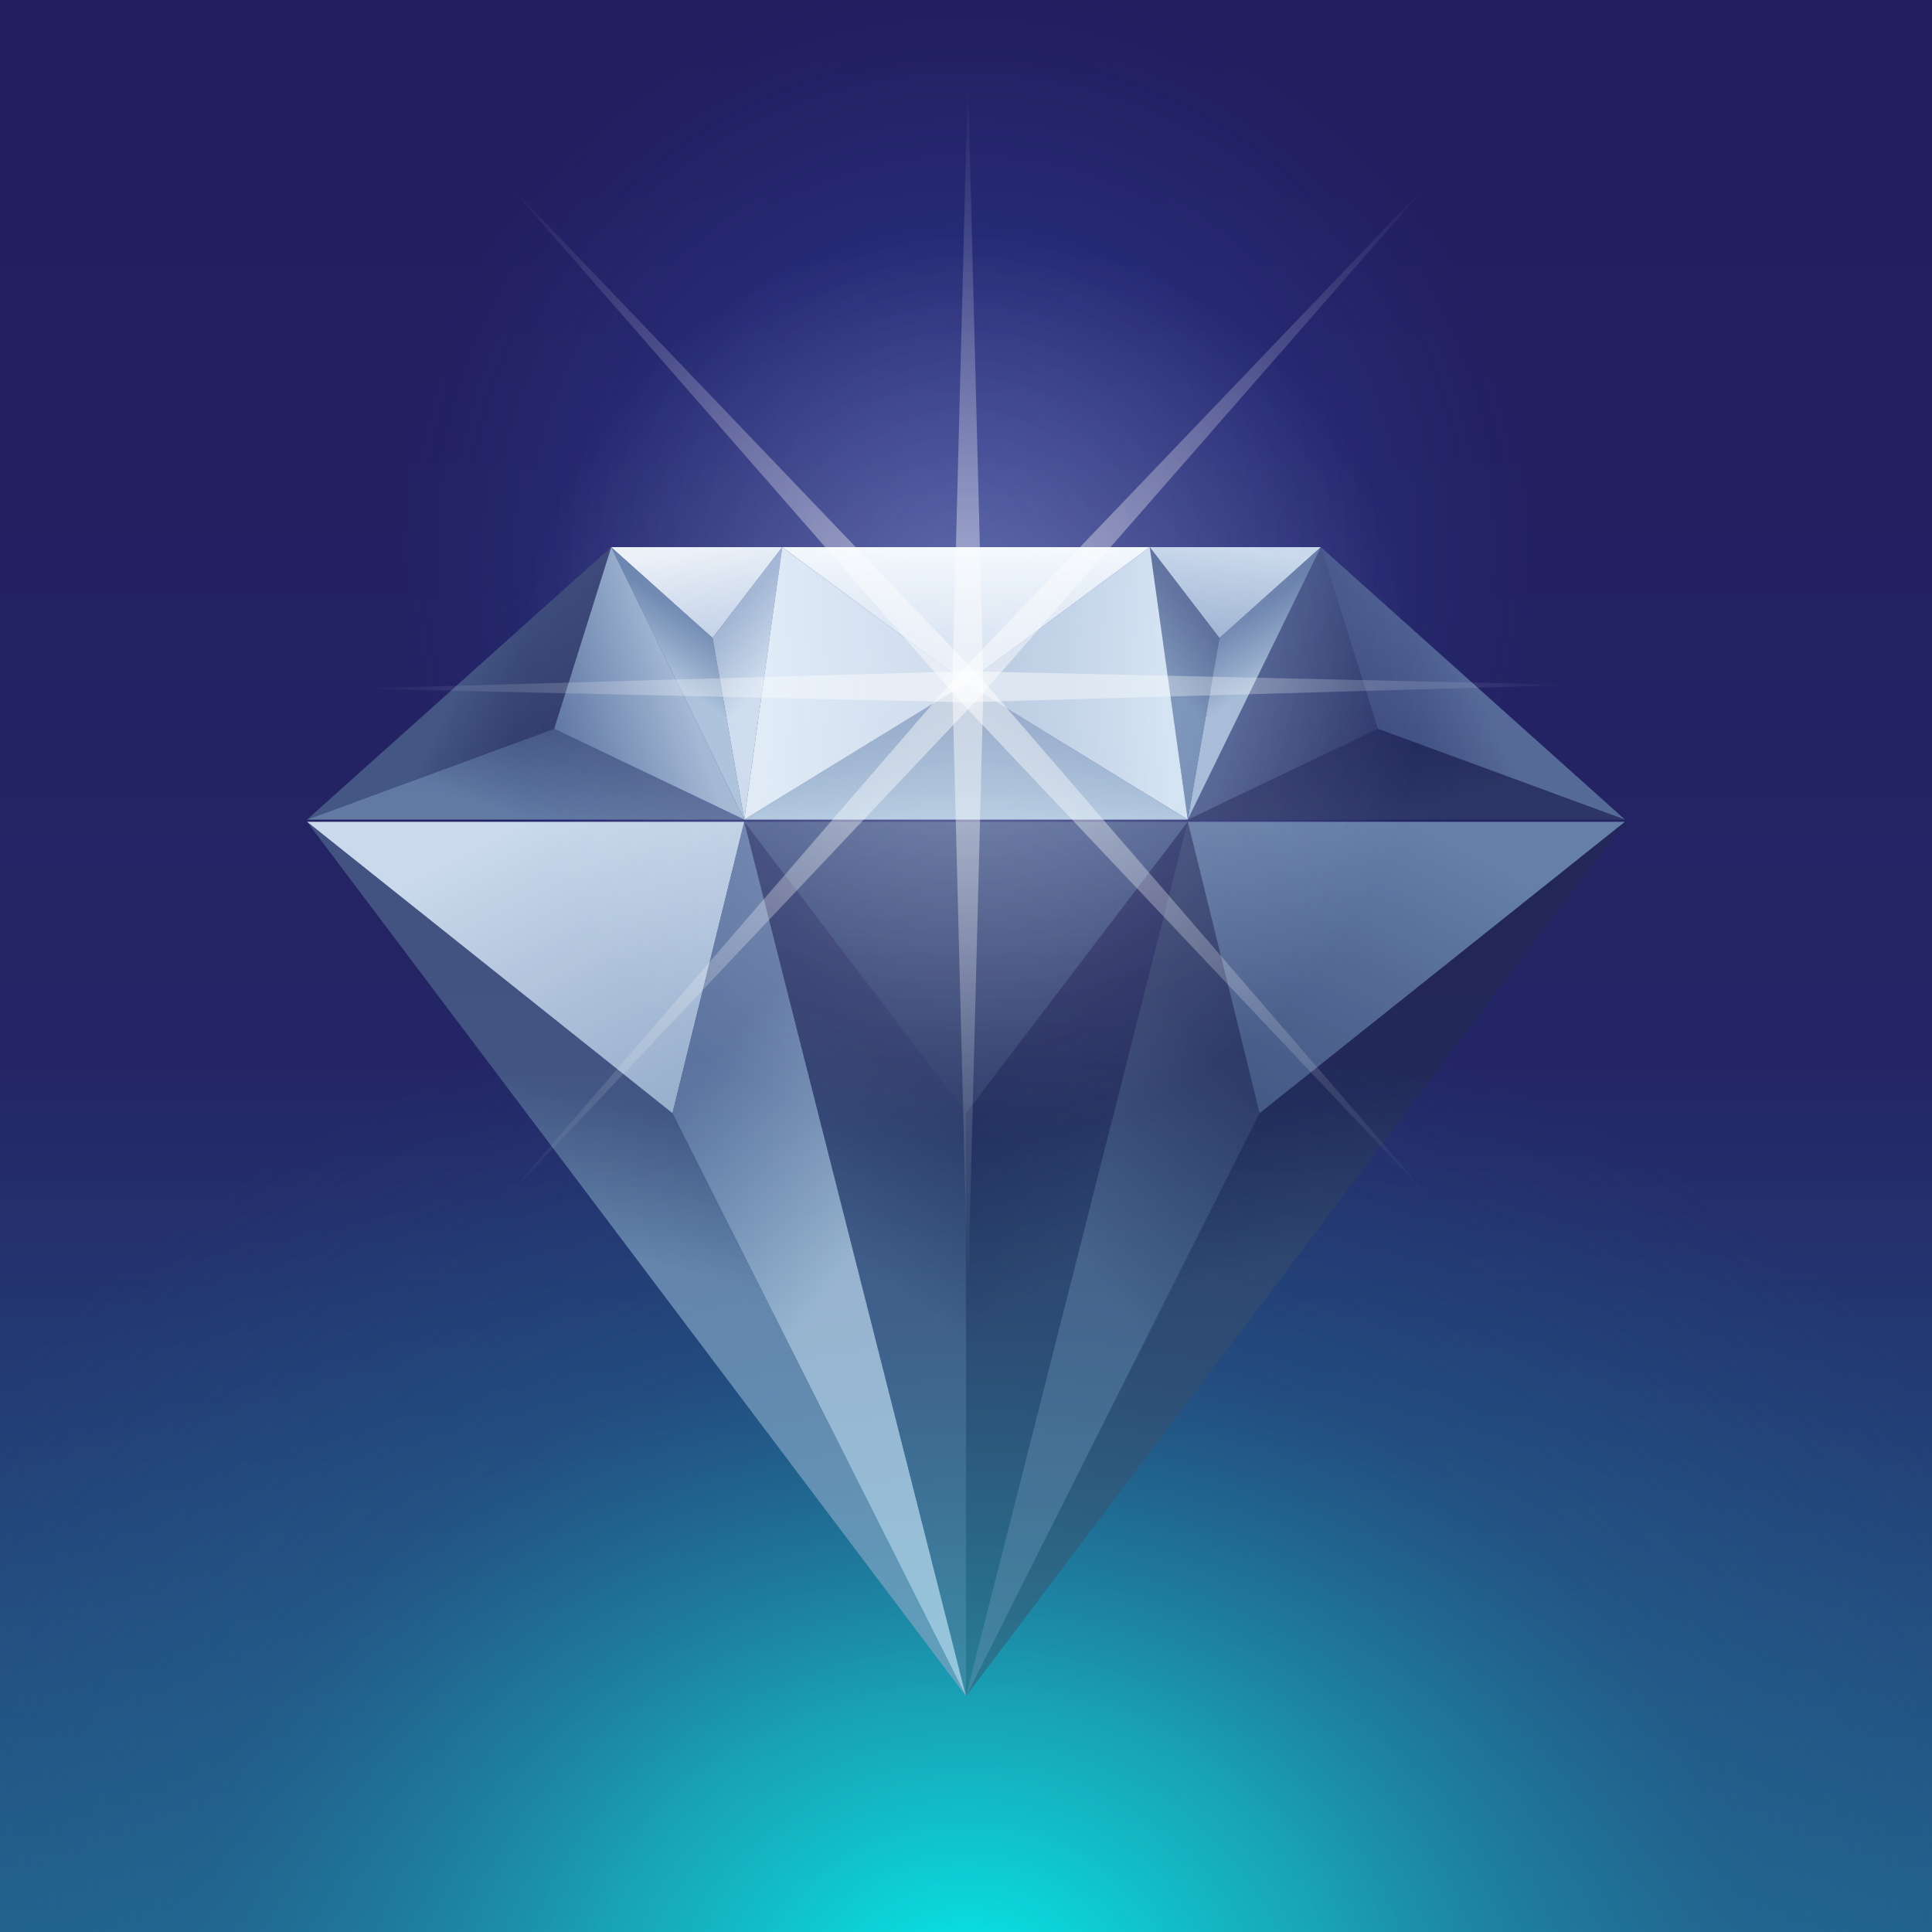
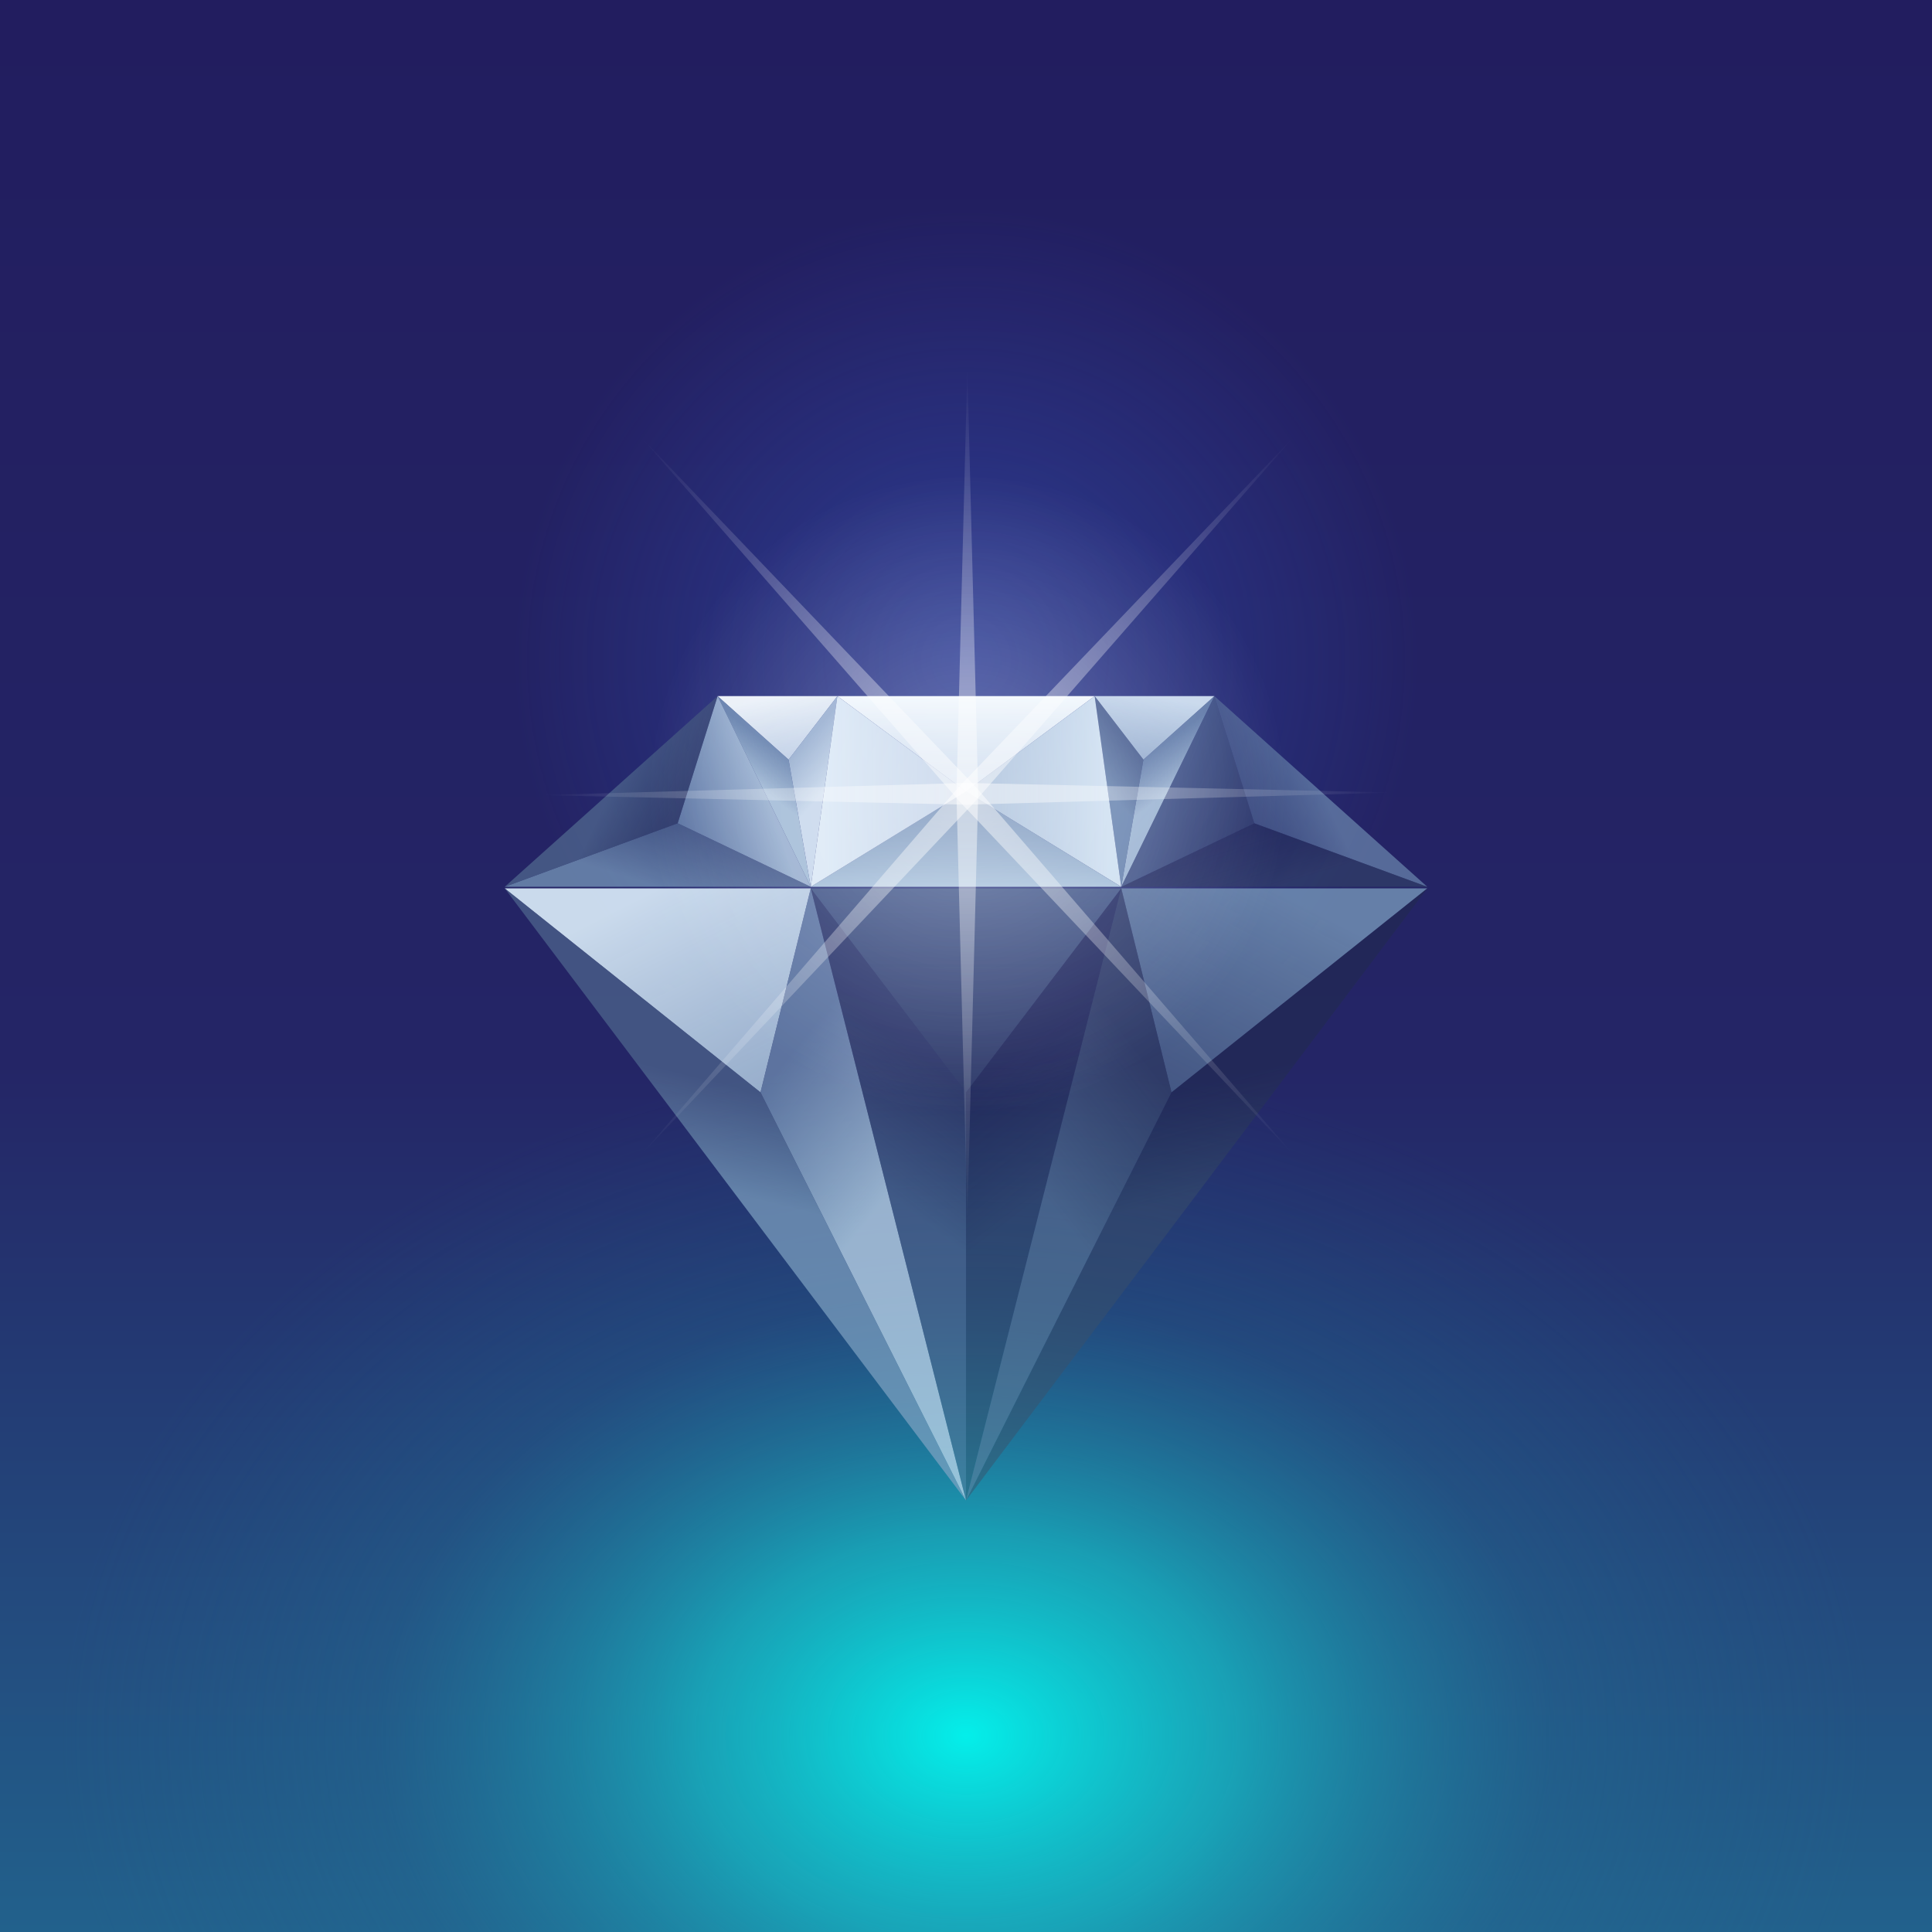
<svg xmlns="http://www.w3.org/2000/svg" viewBox="0 0 1024 1024" width="1024" height="1024">
  <g id="fondo">
    <defs>
      <linearGradient id="base" x1="0" y1="0" x2="0" y2="1024" gradientUnits="userSpaceOnUse">
        <stop offset="0%" stop-color="#221D5F" />
        <stop offset="55%" stop-color="#242566" />
        <stop offset="100%" stop-color="#22618C" />
      </linearGradient>
-       <radialGradient id="glow-cyan" cx="512" cy="1060" r="640" gradientUnits="userSpaceOnUse" gradientTransform="translate(512 1060) scale(1 0.85) translate(-512 -1060)">
+       <radialGradient id="glow-cyan" cx="512" cy="920" r="480" gradientUnits="userSpaceOnUse" gradientTransform="translate(512 920) scale(1 0.75) translate(-512 -920)">
        <stop offset="0%" stop-color="#04EFEA" stop-opacity="1" />
        <stop offset="30%" stop-color="#16BAC6" stop-opacity="0.75" />
        <stop offset="65%" stop-color="#227097" stop-opacity="0.30" />
        <stop offset="100%" stop-color="#22618C" stop-opacity="0" />
      </radialGradient>
-       <radialGradient id="glow-crown" cx="512" cy="290" r="300" gradientUnits="userSpaceOnUse">
-         <stop offset="0%" stop-color="#3A5FD0" stop-opacity="0.40" />
+       <radialGradient id="glow-crown" cx="512" cy="350" r="240" gradientUnits="userSpaceOnUse">
+         <stop offset="0%" stop-color="#3A5FD0" stop-opacity="0.45" />
        <stop offset="100%" stop-color="#3A5FD0" stop-opacity="0" />
      </radialGradient>
    </defs>
    <rect width="1024" height="1024" fill="url(#base)" />
    <rect width="1024" height="1024" fill="url(#glow-crown)" />
    <rect width="1024" height="1024" fill="url(#glow-cyan)" />
  </g>
  <g id="diamante">
-     <g transform="matrix(2.4601,0,0,2.4601,192.19,75.34)">
+     <g transform="matrix(1.7221,0,0,1.7221,288.13,218.68)">
      <g transform="matrix(1,0,0,1,0,20.73086)">
        <g transform="matrix(1.365151,0,0,1.365151,-47.46966,-54.50711)">
          <g transform="matrix(0.406488,0,0,0.406488,-78.12284,-30.62477)">
            <path d="M256.153,400.073L425.899,400.073L398.027,513.238L256.153,400.073Z" style="fill:url(#_Linear1);" />
          </g>
          <g transform="matrix(0.406488,0,0,0.406488,-78.12284,-30.62477)">
            <path d="M425.899,400.073L512.003,739.567L398.027,513.238L425.899,400.073Z" style="fill:url(#_Linear2);" />
          </g>
          <g transform="matrix(0.406488,0,0,0.406488,-78.12284,-30.62477)">
            <path d="M512.003,739.567L256.153,400.073L398.027,513.238L512.003,739.567Z" style="fill:url(#_Linear3);" />
          </g>
          <g transform="matrix(0.406488,0,0,0.406488,-78.12284,-30.62477)">
            <path d="M425.899,400.073L598.107,400.073L512.003,513.238L425.899,400.073Z" style="fill:url(#_Linear4);" />
          </g>
          <g transform="matrix(0.406488,0,0,0.406488,-78.12284,-30.62477)">
            <path d="M598.107,400.073L512.003,739.567L512.003,513.238L598.107,400.073Z" style="fill:url(#_Linear5);" />
          </g>
          <g transform="matrix(0.406488,0,0,0.406488,-78.12284,-30.62477)">
            <path d="M512.003,739.567L425.899,400.073L512.003,513.238L512.003,739.567Z" style="fill:url(#_Linear6);" />
          </g>
          <g transform="matrix(0.406488,0,0,0.406488,-78.12284,-30.62477)">
            <path d="M598.107,400.073L767.853,400.073L625.979,513.238L598.107,400.073Z" style="fill:url(#_Linear7);" />
          </g>
          <g transform="matrix(0.406488,0,0,0.406488,-78.12284,-30.62477)">
            <path d="M767.853,400.073L512.003,739.567L625.979,513.238L767.853,400.073Z" style="fill:url(#_Linear8);" />
          </g>
          <g transform="matrix(0.406488,0,0,0.406488,-78.12284,-30.62477)">
            <path d="M512.003,739.567L598.107,400.073L625.979,513.238L512.003,739.567Z" style="fill:url(#_Linear9);" />
          </g>
          <g transform="matrix(0.406488,0,0,0.406488,-78.12284,-26.96638)">
            <path d="M374.237,284.449L440.66,284.449L413.599,319.702L374.237,284.449Z" style="fill:url(#_Linear10);" />
          </g>
          <g transform="matrix(0.406488,0,0,0.406488,-78.12284,-26.96638)">
            <path d="M440.66,284.449L425.899,390.233L413.599,319.702L440.66,284.449Z" style="fill:url(#_Linear11);" />
          </g>
          <g transform="matrix(0.406488,0,0,0.406488,-78.12284,-26.96638)">
            <path d="M425.899,390.233L374.237,284.449L413.599,319.702L425.899,390.233Z" style="fill:url(#_Linear12);" />
          </g>
          <g transform="matrix(0.406488,0,0,0.406488,-78.12284,-26.96638)">
            <path d="M374.237,284.449L425.899,390.233L352.096,354.98L374.237,284.449Z" style="fill:url(#_Linear13);" />
          </g>
          <g transform="matrix(0.406488,0,0,0.406488,-78.12284,-26.96638)">
            <path d="M425.899,390.233L256.153,390.233L352.096,354.98L425.899,390.233Z" style="fill:url(#_Linear14);" />
          </g>
          <g transform="matrix(0.406488,0,0,0.406488,-78.12284,-26.96638)">
            <path d="M256.153,390.233L374.237,284.449L352.096,354.98L256.153,390.233Z" style="fill:url(#_Linear15);" />
          </g>
          <g transform="matrix(0.406488,0,0,0.406488,-78.12284,-26.96638)">
            <path d="M583.346,284.449L649.769,284.449L610.407,319.702L583.346,284.449Z" style="fill:url(#_Linear16);" />
          </g>
          <g transform="matrix(0.406488,0,0,0.406488,-78.12284,-26.96638)">
            <path d="M649.769,284.449L598.107,390.233L610.407,319.702L649.769,284.449Z" style="fill:url(#_Linear17);" />
          </g>
          <g transform="matrix(0.406488,0,0,0.406488,-78.12284,-26.96638)">
            <path d="M598.107,390.233L583.346,284.449L610.407,319.702L598.107,390.233Z" style="fill:url(#_Linear18);" />
          </g>
          <g transform="matrix(0.406488,0,0,0.406488,-78.12284,-26.96638)">
            <path d="M649.769,284.449L767.853,390.233L671.909,354.98L649.769,284.449Z" style="fill:url(#_Linear19);" />
          </g>
          <g transform="matrix(0.406488,0,0,0.406488,-78.12284,-26.96638)">
            <path d="M767.853,390.233L598.107,390.233L671.909,354.98L767.853,390.233Z" style="fill:url(#_Linear20);" />
          </g>
          <g transform="matrix(0.406488,0,0,0.406488,-78.12284,-26.96638)">
            <path d="M598.107,390.233L649.769,284.449L671.909,354.98L598.107,390.233Z" style="fill:url(#_Linear21);" />
          </g>
          <g transform="matrix(0.406488,0,0,0.406488,-78.12284,-26.96638)">
            <path d="M440.66,284.449L583.346,284.449L512.003,337.341L440.66,284.449Z" style="fill:url(#_Linear22);" />
          </g>
          <g transform="matrix(0.406488,0,0,0.406488,-78.12284,-26.96638)">
            <path d="M583.346,284.449L598.107,390.233L512.003,337.341L583.346,284.449Z" style="fill:url(#_Linear23);" />
          </g>
          <g transform="matrix(0.406488,0,0,0.406488,-78.12284,-26.96638)">
            <path d="M598.107,390.233L425.899,390.233L512.003,337.341L598.107,390.233Z" style="fill:url(#_Linear24);" />
          </g>
          <g transform="matrix(0.406488,0,0,0.406488,-78.12284,-26.96638)">
            <path d="M425.899,390.233L440.66,284.449L512.003,337.341L425.899,390.233Z" style="fill:url(#_Linear25);" />
          </g>
        </g>
        <g transform="matrix(1,0,0,1,0.406488,30.08008)">
          <g transform="matrix(0.406488,0,0,0.406488,77.15662,-19.86869)">
            <g transform="matrix(3.293919,0,0,3.293919,-298.2095,-97.09132)">
              <path d="M127.5,94L132.5,94L130,-4L127.5,94Z" style="fill:url(#_Linear26);fill-rule:nonzero;" />
            </g>
            <g transform="matrix(3.293919,0,0,3.293919,-298.2095,-97.09132)">
              <path d="M127.5,94L132.5,94L130,192L127.5,94Z" style="fill:url(#_Linear27);fill-rule:nonzero;" />
            </g>
            <g transform="matrix(3.293919,0,0,3.293919,-298.2095,-97.09132)">
              <path d="M128.16,95.68L131.84,92.32L55,12L128.16,95.68Z" style="fill:url(#_Linear28);fill-rule:nonzero;" />
            </g>
            <g transform="matrix(3.293919,0,0,3.293919,-298.2095,-97.09132)">
              <path d="M128.16,92.32L131.84,95.68L205,12L128.16,92.32Z" style="fill:url(#_Linear29);fill-rule:nonzero;" />
            </g>
            <g transform="matrix(3.293919,0,0,3.293919,-298.2095,-97.09132)">
              <path d="M128.14,92.32L131.86,95.68L55,177L128.14,92.32Z" style="fill:url(#_Linear30);fill-rule:nonzero;" />
            </g>
            <g transform="matrix(3.293919,0,0,3.293919,-298.2095,-97.09132)">
              <path d="M128.14,95.68L131.86,92.32L205,177L128.14,95.68Z" style="fill:url(#_Linear31);fill-rule:nonzero;" />
            </g>
            <g transform="matrix(3.293919,0,0,3.293919,-298.2095,-97.09132)">
              <circle cx="130" cy="94" r="73" style="fill:url(#_Radial32);" />
            </g>
          </g>
          <g transform="matrix(1,0,0,1,-121.9463,0)">
            <g transform="matrix(0.004049,1.338931,-1.338931,0.004049,376.9541,-107.9187)">
              <path d="M127.5,94L132.5,94L130,-4L127.5,94Z" style="fill:url(#_Linear33);fill-rule:nonzero;" />
            </g>
            <g transform="matrix(0.004049,1.338931,-1.338931,0.004049,376.9541,-107.9187)">
              <path d="M127.5,94L132.5,94L130,192L127.5,94Z" style="fill:url(#_Linear34);fill-rule:nonzero;" />
            </g>
          </g>
        </g>
      </g>
    </g>
    <defs>
      <linearGradient id="_Linear1" x1="0" y1="0" x2="1" y2="0" gradientUnits="userSpaceOnUse" gradientTransform="matrix(57.00052,113.1646,-113.1646,57.00052,341.026,400.0732)">
        <stop offset="0" style="stop-color:rgb(220,238,251);stop-opacity:0.9" />
        <stop offset="1" style="stop-color:rgb(184,212,232);stop-opacity:0.78" />
      </linearGradient>
      <linearGradient id="_Linear2" x1="0" y1="0" x2="1" y2="0" gradientUnits="userSpaceOnUse" gradientTransform="matrix(-70.92468,-56.5823,56.5823,-70.92468,468.9513,569.8201)">
        <stop offset="0" style="stop-color:rgb(184,212,232);stop-opacity:0.78" />
        <stop offset="1" style="stop-color:rgb(127,163,194);stop-opacity:0.62" />
      </linearGradient>
      <linearGradient id="_Linear3" x1="0" y1="0" x2="1" y2="0" gradientUnits="userSpaceOnUse" gradientTransform="matrix(13.94877,-56.5823,56.5823,13.94877,384.0778,569.8201)">
        <stop offset="0" style="stop-color:rgb(127,163,194);stop-opacity:0.7" />
        <stop offset="1" style="stop-color:rgb(91,122,153);stop-opacity:0.55" />
      </linearGradient>
      <linearGradient id="_Linear4" x1="0" y1="0" x2="1" y2="0" gradientUnits="userSpaceOnUse" gradientTransform="matrix(0,113.1646,-113.1646,0,512.003,400.0732)">
        <stop offset="0" style="stop-color:rgb(91,122,153);stop-opacity:0.55" />
        <stop offset="1" style="stop-color:rgb(58,80,104);stop-opacity:0.42" />
      </linearGradient>
      <linearGradient id="_Linear5" x1="0" y1="0" x2="1" y2="0" gradientUnits="userSpaceOnUse" gradientTransform="matrix(-43.05175,-56.5823,56.5823,-43.05175,555.0548,569.8201)">
        <stop offset="0" style="stop-color:rgb(58,80,104);stop-opacity:0.42" />
        <stop offset="1" style="stop-color:rgb(31,46,64);stop-opacity:0.3" />
      </linearGradient>
      <linearGradient id="_Linear6" x1="0" y1="0" x2="1" y2="0" gradientUnits="userSpaceOnUse" gradientTransform="matrix(43.05175,-56.5823,56.5823,43.05175,468.9513,569.8201)">
        <stop offset="0" style="stop-color:rgb(91,122,153);stop-opacity:0.5" />
        <stop offset="1" style="stop-color:rgb(58,80,104);stop-opacity:0.38" />
      </linearGradient>
      <linearGradient id="_Linear7" x1="0" y1="0" x2="1" y2="0" gradientUnits="userSpaceOnUse" gradientTransform="matrix(-57.00052,113.1646,-113.1646,-57.00052,682.98,400.0732)">
        <stop offset="0" style="stop-color:rgb(127,163,194);stop-opacity:0.72" />
        <stop offset="1" style="stop-color:rgb(91,122,153);stop-opacity:0.58" />
      </linearGradient>
      <linearGradient id="_Linear8" x1="0" y1="0" x2="1" y2="0" gradientUnits="userSpaceOnUse" gradientTransform="matrix(-13.94877,-56.5823,56.5823,-13.94877,639.9282,569.8201)">
        <stop offset="0" style="stop-color:rgb(58,80,104);stop-opacity:0.48" />
        <stop offset="1" style="stop-color:rgb(31,46,64);stop-opacity:0.35" />
      </linearGradient>
      <linearGradient id="_Linear9" x1="0" y1="0" x2="1" y2="0" gradientUnits="userSpaceOnUse" gradientTransform="matrix(70.92468,-56.5823,56.5823,70.92468,555.0548,569.8201)">
        <stop offset="0" style="stop-color:rgb(91,122,153);stop-opacity:0.62" />
        <stop offset="1" style="stop-color:rgb(58,80,104);stop-opacity:0.5" />
      </linearGradient>
      <linearGradient id="_Linear10" x1="0" y1="0" x2="1" y2="0" gradientUnits="userSpaceOnUse" gradientTransform="matrix(6.15025,35.25323,-35.25323,6.15025,407.4488,284.4485)">
        <stop offset="0" style="stop-color:rgb(245,251,255);stop-opacity:0.95" />
        <stop offset="1" style="stop-color:rgb(220,238,251);stop-opacity:0.82" />
      </linearGradient>
      <linearGradient id="_Linear11" x1="0" y1="0" x2="1" y2="0" gradientUnits="userSpaceOnUse" gradientTransform="matrix(-19.6808,-17.63892,17.63892,-19.6808,433.2798,337.3406)">
        <stop offset="0" style="stop-color:rgb(220,238,251);stop-opacity:0.88" />
        <stop offset="1" style="stop-color:rgb(184,212,232);stop-opacity:0.75" />
      </linearGradient>
      <linearGradient id="_Linear12" x1="0" y1="0" x2="1" y2="0" gradientUnits="userSpaceOnUse" gradientTransform="matrix(13.53055,-17.63892,17.63892,13.53055,400.0684,337.3406)">
        <stop offset="0" style="stop-color:rgb(184,212,232);stop-opacity:0.85" />
        <stop offset="1" style="stop-color:rgb(127,163,194);stop-opacity:0.7" />
      </linearGradient>
      <linearGradient id="_Linear13" x1="0" y1="0" x2="1" y2="0" gradientUnits="userSpaceOnUse" gradientTransform="matrix(-47.97195,17.63892,-17.63892,-47.97195,400.0684,337.3406)">
        <stop offset="0" style="stop-color:rgb(184,212,232);stop-opacity:0.78" />
        <stop offset="1" style="stop-color:rgb(127,163,194);stop-opacity:0.62" />
      </linearGradient>
      <linearGradient id="_Linear14" x1="0" y1="0" x2="1" y2="0" gradientUnits="userSpaceOnUse" gradientTransform="matrix(11.07045,-35.25323,35.25323,11.07045,341.026,390.2328)">
        <stop offset="0" style="stop-color:rgb(127,163,194);stop-opacity:0.68" />
        <stop offset="1" style="stop-color:rgb(91,122,153);stop-opacity:0.55" />
      </linearGradient>
      <linearGradient id="_Linear15" x1="0" y1="0" x2="1" y2="0" gradientUnits="userSpaceOnUse" gradientTransform="matrix(36.9015,17.63892,-17.63892,36.9015,315.195,337.3406)">
        <stop offset="0" style="stop-color:rgb(91,122,153);stop-opacity:0.58" />
        <stop offset="1" style="stop-color:rgb(58,80,104);stop-opacity:0.45" />
      </linearGradient>
      <linearGradient id="_Linear16" x1="0" y1="0" x2="1" y2="0" gradientUnits="userSpaceOnUse" gradientTransform="matrix(-6.15025,35.25323,-35.25323,-6.15025,616.5572,284.4485)">
        <stop offset="0" style="stop-color:rgb(220,238,251);stop-opacity:0.88" />
        <stop offset="1" style="stop-color:rgb(184,212,232);stop-opacity:0.75" />
      </linearGradient>
      <linearGradient id="_Linear17" x1="0" y1="0" x2="1" y2="0" gradientUnits="userSpaceOnUse" gradientTransform="matrix(-13.53055,-17.63892,17.63892,-13.53055,623.9375,337.3406)">
        <stop offset="0" style="stop-color:rgb(184,212,232);stop-opacity:0.8" />
        <stop offset="1" style="stop-color:rgb(127,163,194);stop-opacity:0.65" />
      </linearGradient>
      <linearGradient id="_Linear18" x1="0" y1="0" x2="1" y2="0" gradientUnits="userSpaceOnUse" gradientTransform="matrix(19.6808,-17.63892,17.63892,19.6808,590.7262,337.3406)">
        <stop offset="0" style="stop-color:rgb(127,163,194);stop-opacity:0.72" />
        <stop offset="1" style="stop-color:rgb(91,122,153);stop-opacity:0.58" />
      </linearGradient>
      <linearGradient id="_Linear19" x1="0" y1="0" x2="1" y2="0" gradientUnits="userSpaceOnUse" gradientTransform="matrix(-36.9015,17.63892,-17.63892,-36.9015,708.811,337.3406)">
        <stop offset="0" style="stop-color:rgb(127,163,194);stop-opacity:0.55" />
        <stop offset="1" style="stop-color:rgb(91,122,153);stop-opacity:0.42" />
      </linearGradient>
      <linearGradient id="_Linear20" x1="0" y1="0" x2="1" y2="0" gradientUnits="userSpaceOnUse" gradientTransform="matrix(-11.07045,-35.25323,35.25323,-11.07045,682.98,390.2328)">
        <stop offset="0" style="stop-color:rgb(58,80,104);stop-opacity:0.42" />
        <stop offset="1" style="stop-color:rgb(31,46,64);stop-opacity:0.32" />
      </linearGradient>
      <linearGradient id="_Linear21" x1="0" y1="0" x2="1" y2="0" gradientUnits="userSpaceOnUse" gradientTransform="matrix(47.97195,17.63892,-17.63892,47.97195,623.9375,337.3406)">
        <stop offset="0" style="stop-color:rgb(91,122,153);stop-opacity:0.48" />
        <stop offset="1" style="stop-color:rgb(58,80,104);stop-opacity:0.38" />
      </linearGradient>
      <linearGradient id="_Linear22" x1="0" y1="0" x2="1" y2="0" gradientUnits="userSpaceOnUse" gradientTransform="matrix(0,52.89215,-52.89215,0,512.003,284.4485)">
        <stop offset="0" style="stop-color:rgb(245,251,255);stop-opacity:0.98" />
        <stop offset="1" style="stop-color:rgb(220,238,251);stop-opacity:0.85" />
      </linearGradient>
      <linearGradient id="_Linear23" x1="0" y1="0" x2="1" y2="0" gradientUnits="userSpaceOnUse" gradientTransform="matrix(-78.7232,0,-0,-78.7232,590.7262,337.3406)">
        <stop offset="0" style="stop-color:rgb(220,238,251);stop-opacity:0.92" />
        <stop offset="1" style="stop-color:rgb(184,212,232);stop-opacity:0.8" />
      </linearGradient>
      <linearGradient id="_Linear24" x1="0" y1="0" x2="1" y2="0" gradientUnits="userSpaceOnUse" gradientTransform="matrix(0,-52.89215,52.89215,0,512.003,390.2328)">
        <stop offset="0" style="stop-color:rgb(184,212,232);stop-opacity:0.88" />
        <stop offset="1" style="stop-color:rgb(127,163,194);stop-opacity:0.72" />
      </linearGradient>
      <linearGradient id="_Linear25" x1="0" y1="0" x2="1" y2="0" gradientUnits="userSpaceOnUse" gradientTransform="matrix(78.7232,0,0,78.7232,433.2798,337.3406)">
        <stop offset="0" style="stop-color:rgb(232,246,255);stop-opacity:0.93" />
        <stop offset="1" style="stop-color:rgb(220,238,251);stop-opacity:0.82" />
      </linearGradient>
      <linearGradient id="_Linear26" x1="0" y1="0" x2="1" y2="0" gradientUnits="userSpaceOnUse" gradientTransform="matrix(0,-98,98,0,130,94)">
        <stop offset="0" style="stop-color:white;stop-opacity:0.5" />
        <stop offset="1" style="stop-color:white;stop-opacity:0" />
      </linearGradient>
      <linearGradient id="_Linear27" x1="0" y1="0" x2="1" y2="0" gradientUnits="userSpaceOnUse" gradientTransform="matrix(0,98,-98,0,130,94)">
        <stop offset="0" style="stop-color:white;stop-opacity:0.5" />
        <stop offset="1" style="stop-color:white;stop-opacity:0" />
      </linearGradient>
      <linearGradient id="_Linear28" x1="0" y1="0" x2="1" y2="0" gradientUnits="userSpaceOnUse" gradientTransform="matrix(-75,-82,82,-75,130,94)">
        <stop offset="0" style="stop-color:white;stop-opacity:0.5" />
        <stop offset="1" style="stop-color:white;stop-opacity:0" />
      </linearGradient>
      <linearGradient id="_Linear29" x1="0" y1="0" x2="1" y2="0" gradientUnits="userSpaceOnUse" gradientTransform="matrix(75,-82,82,75,130,94)">
        <stop offset="0" style="stop-color:white;stop-opacity:0.5" />
        <stop offset="1" style="stop-color:white;stop-opacity:0" />
      </linearGradient>
      <linearGradient id="_Linear30" x1="0" y1="0" x2="1" y2="0" gradientUnits="userSpaceOnUse" gradientTransform="matrix(-75,83,-83,-75,130,94)">
        <stop offset="0" style="stop-color:white;stop-opacity:0.5" />
        <stop offset="1" style="stop-color:white;stop-opacity:0" />
      </linearGradient>
      <linearGradient id="_Linear31" x1="0" y1="0" x2="1" y2="0" gradientUnits="userSpaceOnUse" gradientTransform="matrix(75,83,-83,75,130,94)">
        <stop offset="0" style="stop-color:white;stop-opacity:0.5" />
        <stop offset="1" style="stop-color:white;stop-opacity:0" />
      </linearGradient>
      <radialGradient id="_Radial32" cx="0" cy="0" r="1" gradientUnits="userSpaceOnUse" gradientTransform="matrix(73,0,0,73,130,94)">
        <stop offset="0" style="stop-color:white;stop-opacity:0.3" />
        <stop offset="1" style="stop-color:white;stop-opacity:0" />
      </radialGradient>
      <linearGradient id="_Linear33" x1="0" y1="0" x2="1" y2="0" gradientUnits="userSpaceOnUse" gradientTransform="matrix(0,-98,98,0,130,94)">
        <stop offset="0" style="stop-color:white;stop-opacity:0.5" />
        <stop offset="1" style="stop-color:white;stop-opacity:0" />
      </linearGradient>
      <linearGradient id="_Linear34" x1="0" y1="0" x2="1" y2="0" gradientUnits="userSpaceOnUse" gradientTransform="matrix(0,98,-98,0,130,94)">
        <stop offset="0" style="stop-color:white;stop-opacity:0.5" />
        <stop offset="1" style="stop-color:white;stop-opacity:0" />
      </linearGradient>
    </defs>
  </g>
</svg>
